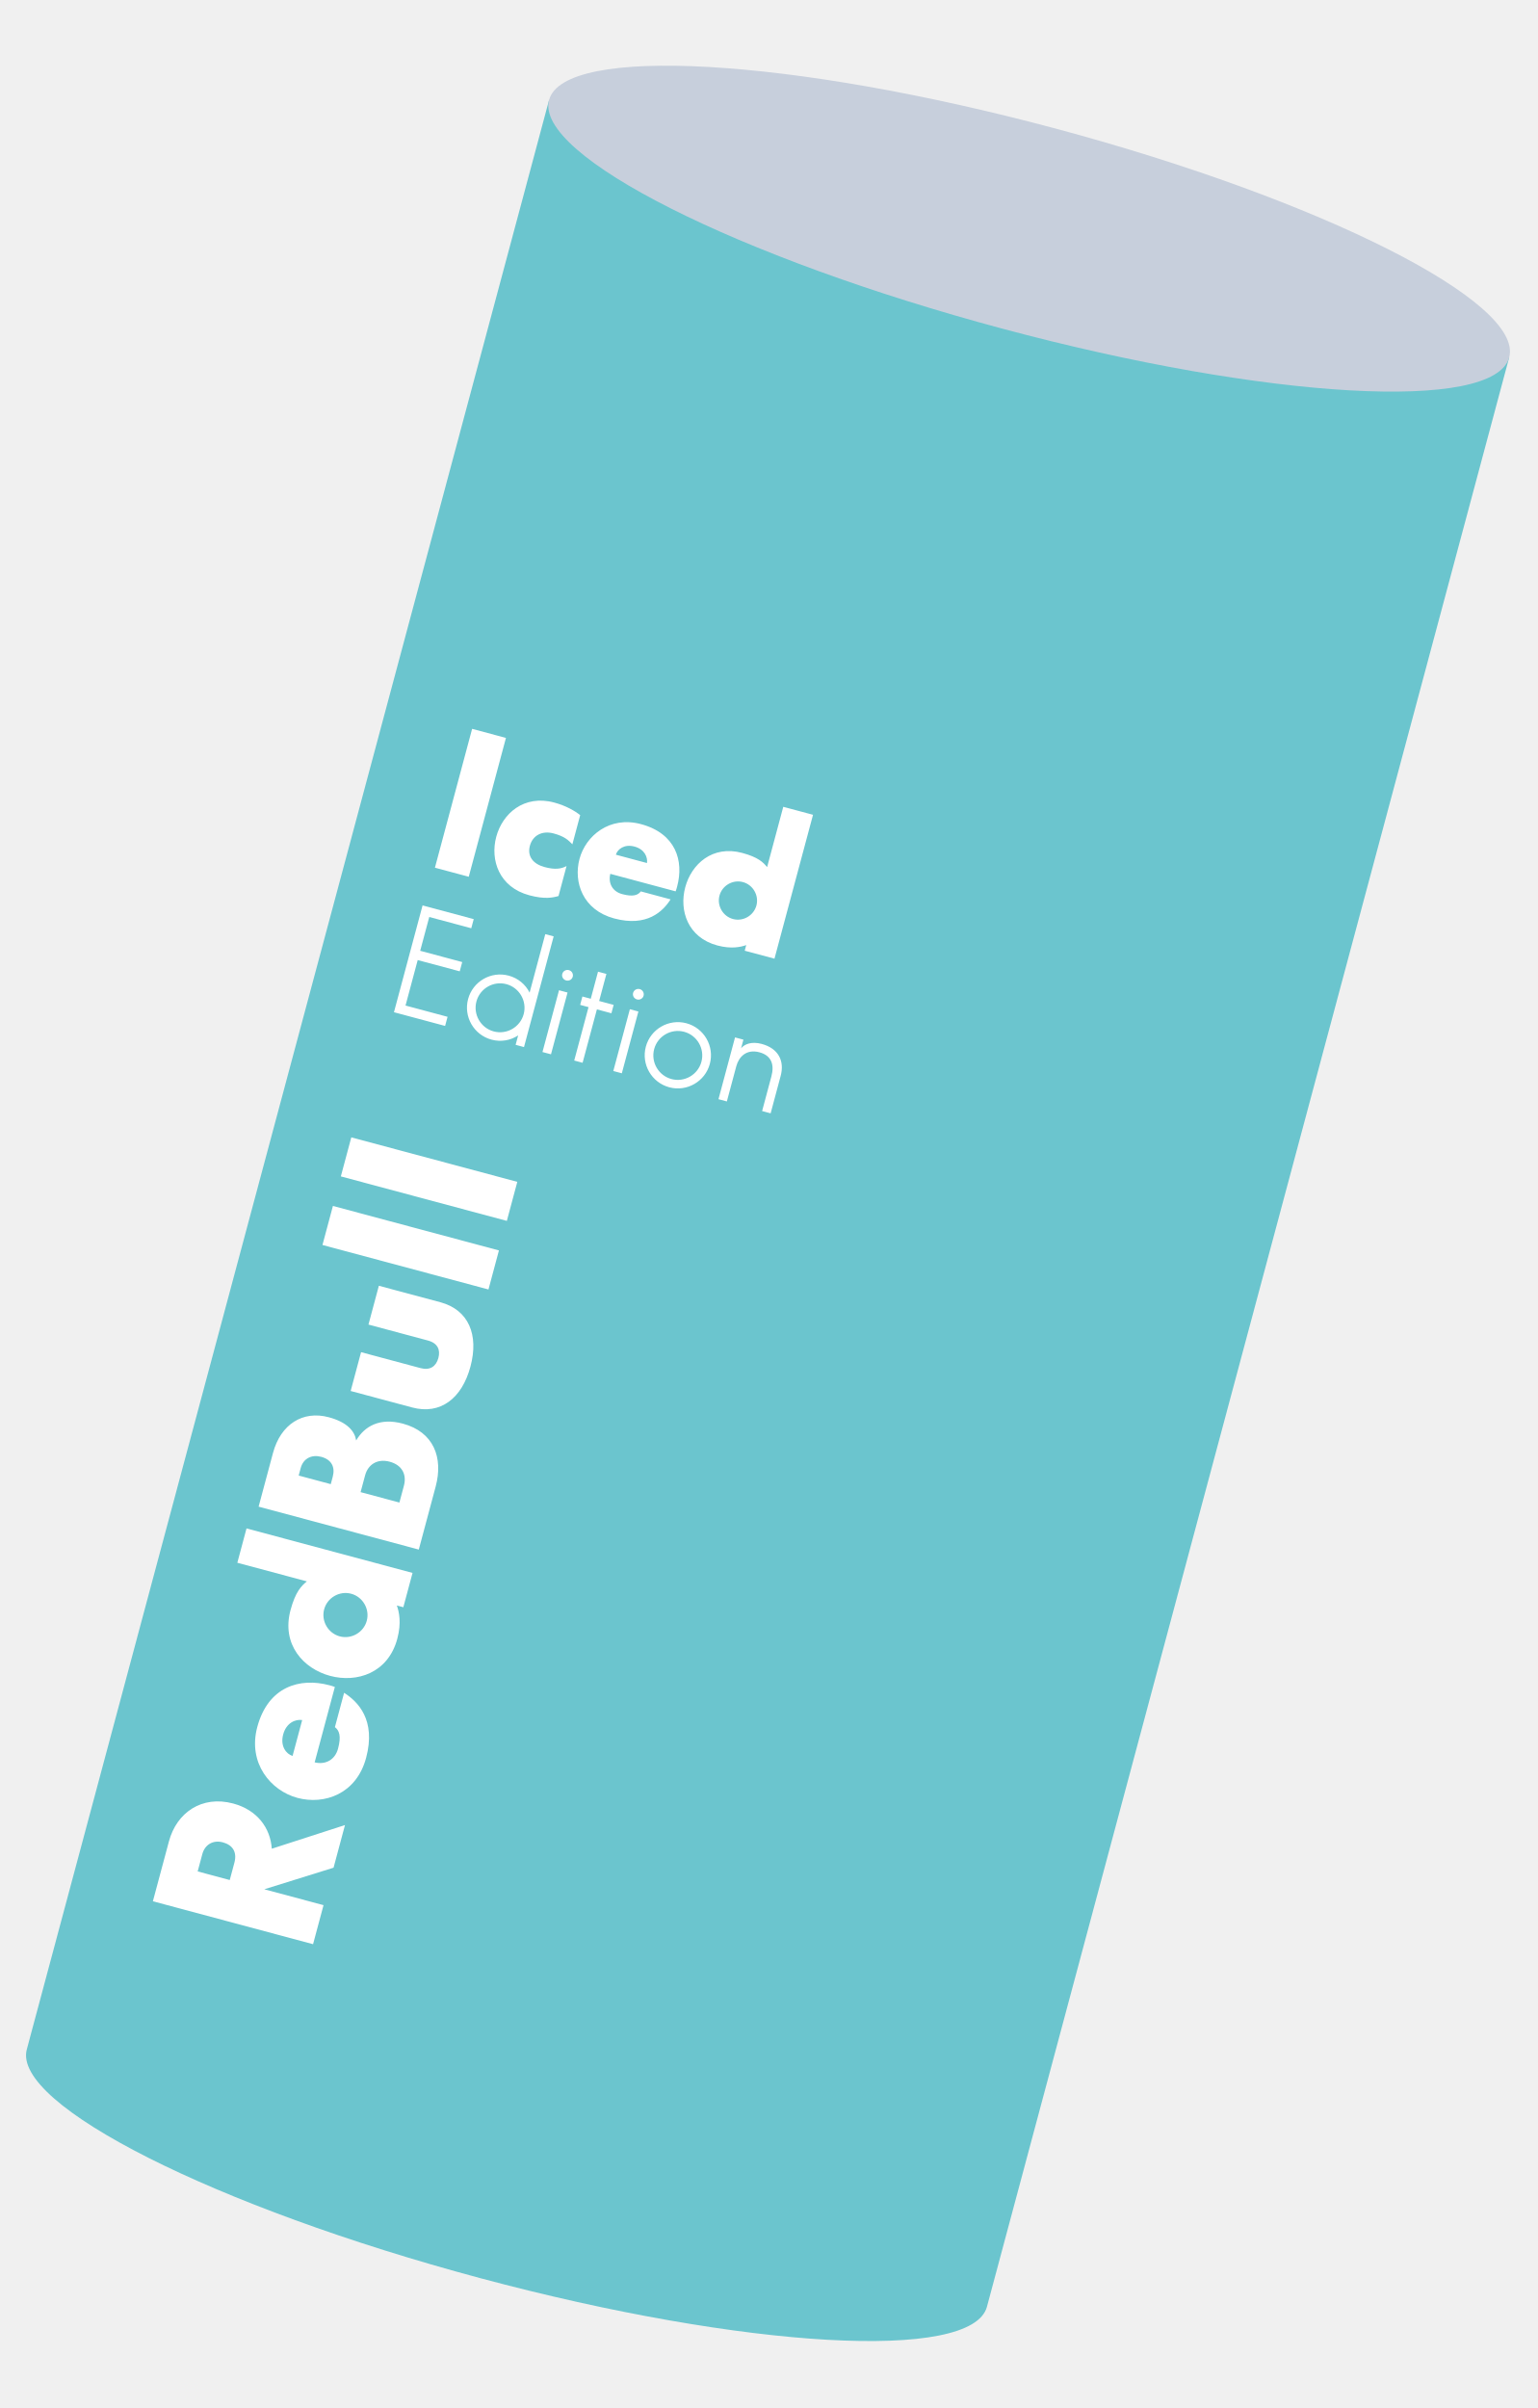
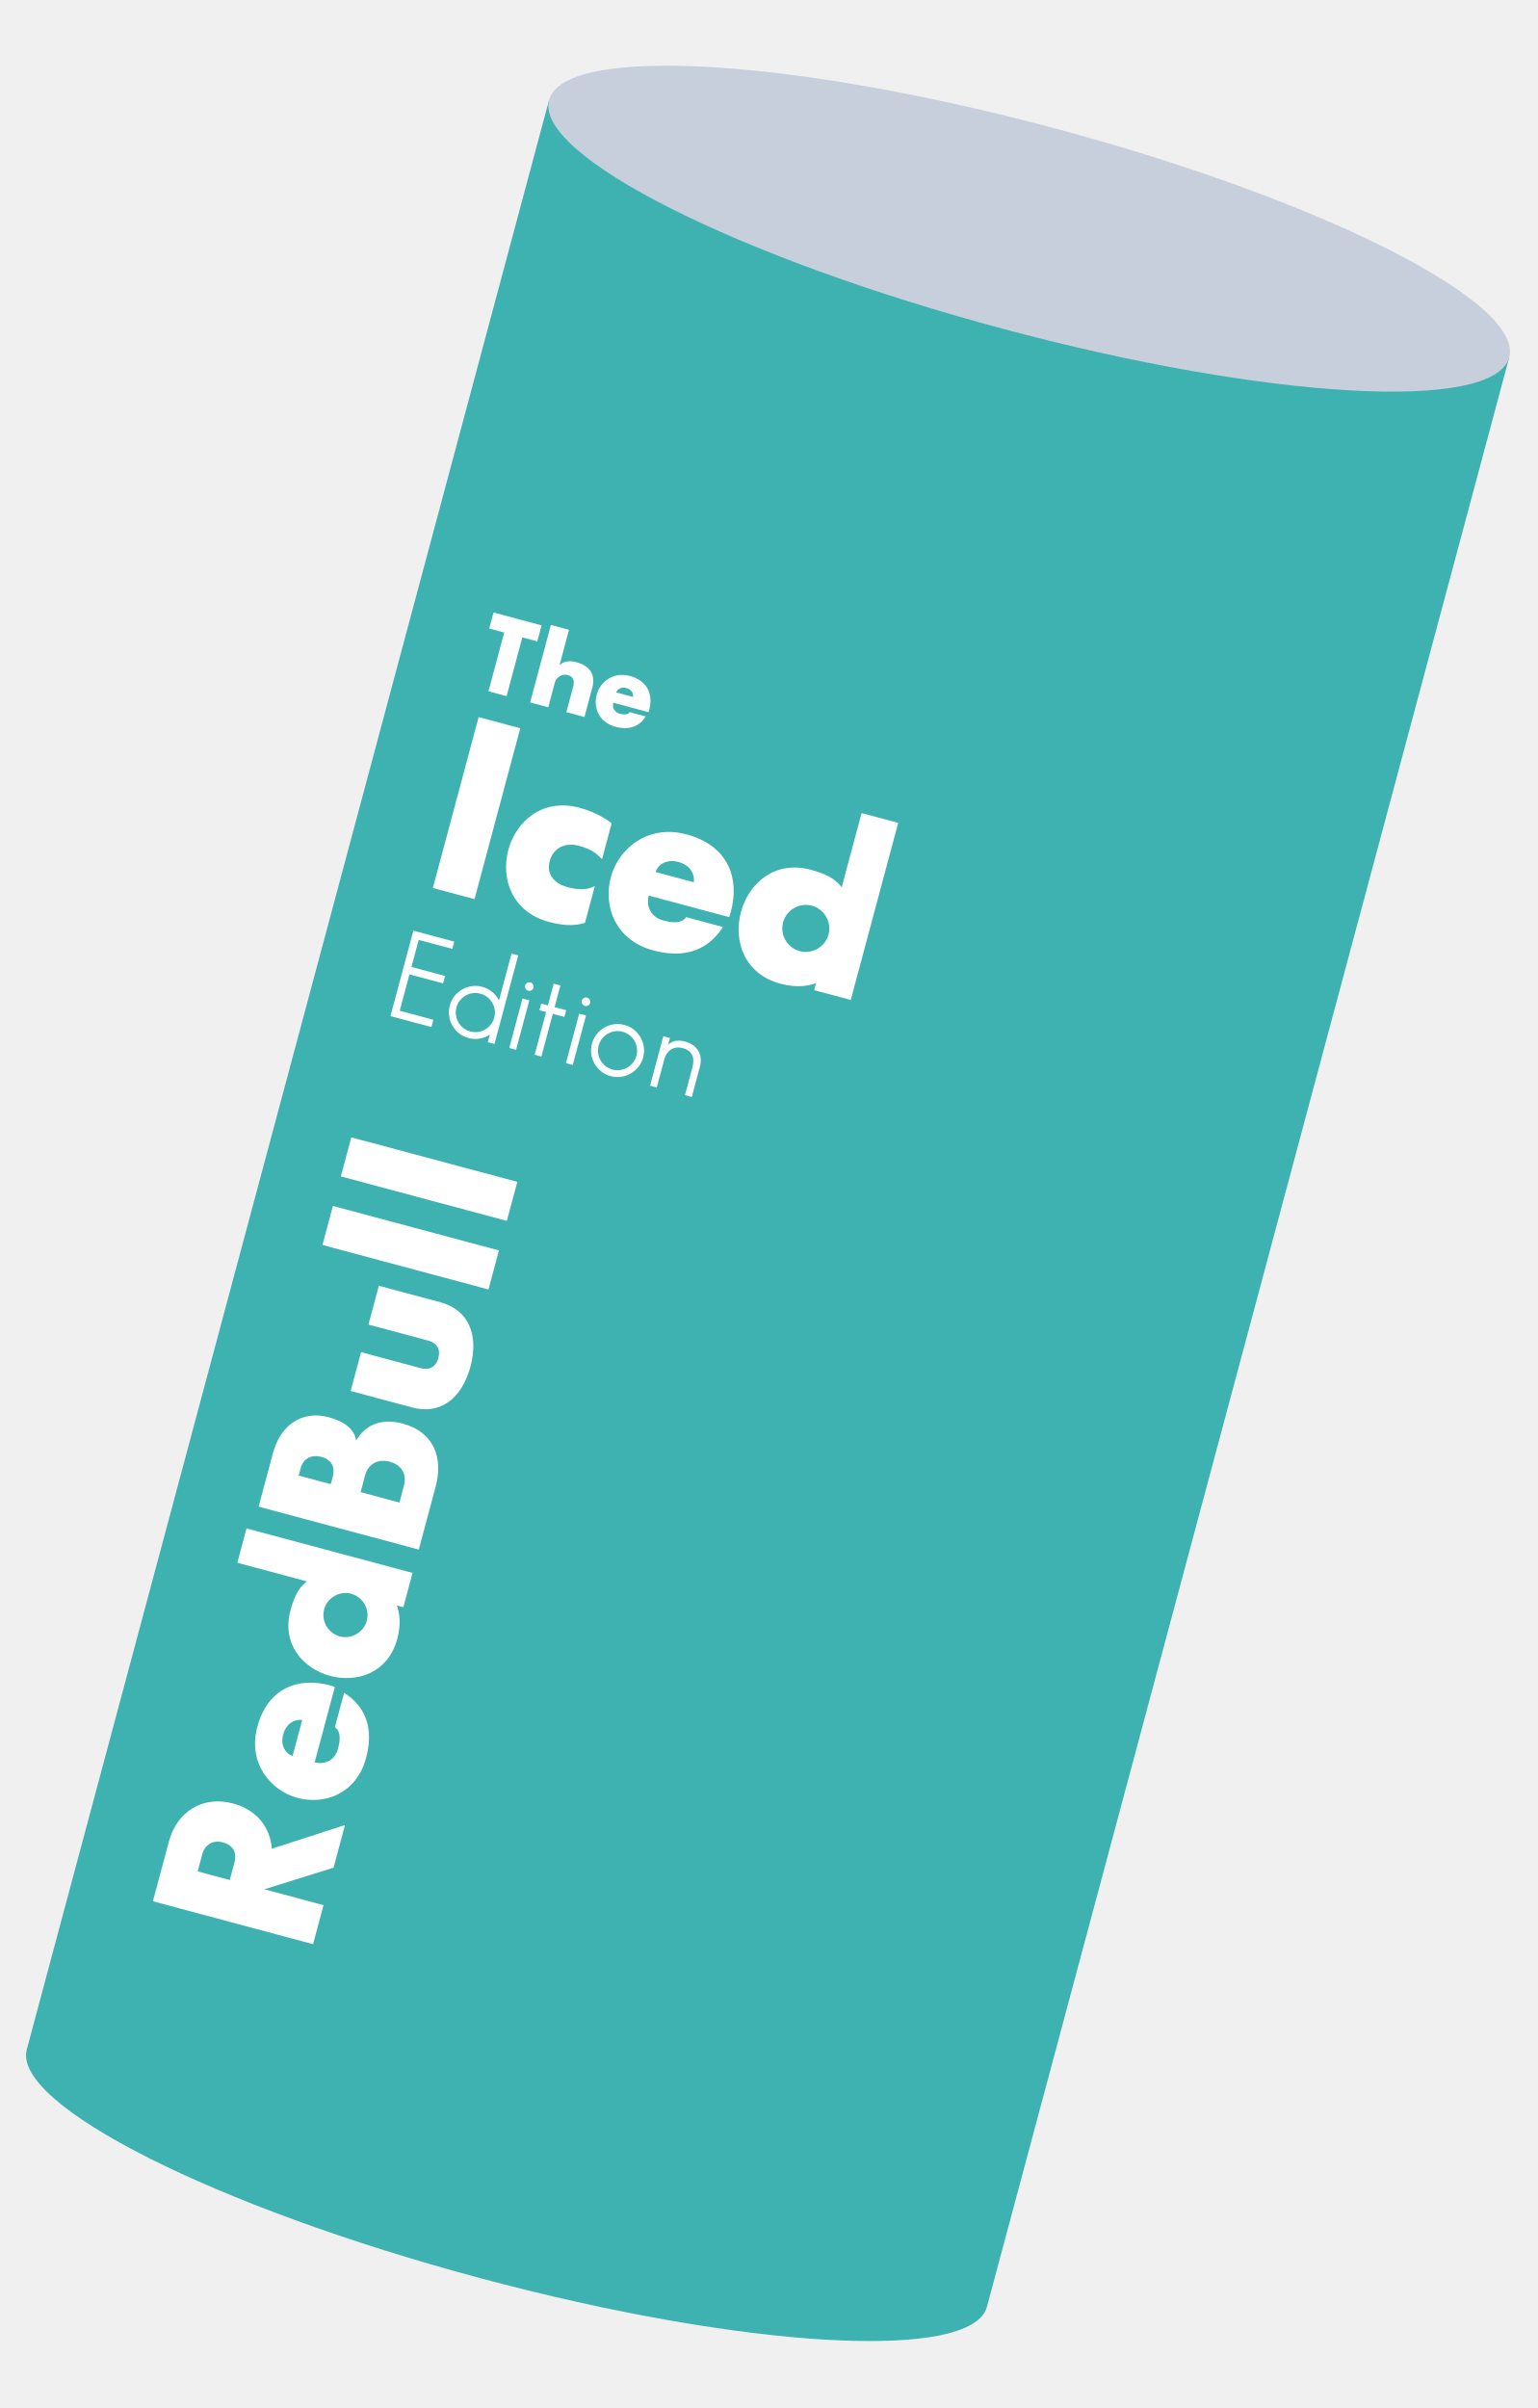
<svg xmlns="http://www.w3.org/2000/svg" width="993" height="1555" viewBox="0 0 993 1555" fill="none">
-   <path d="M637.428 1489.62C627.872 1525.28 481.305 1517 310.062 1471.12C138.819 1425.23 7.747 1359.12 17.304 1323.46L354.619 64.578L974.744 230.74L637.428 1489.62Z" fill="#6BC5CE" />
+   <path d="M637.428 1489.62C627.872 1525.28 481.305 1517 310.062 1471.12C138.819 1425.23 7.747 1359.12 17.304 1323.46L354.619 64.578L974.744 230.74L637.428 1489.62Z" fill="#3DB2B1" />
  <ellipse cx="664.682" cy="147.66" rx="321" ry="66.857" transform="rotate(15 664.682 147.66)" fill="#C7CFDC" />
-   <path d="M302.75 566.179L280.9 560.325L304.924 470.667L326.773 476.522L302.75 566.179ZM342.225 546.206C340.408 552.986 344.33 557.94 351.738 559.925C358.645 561.776 362.473 561.052 365.908 559.281L360.727 578.618C357.083 579.661 351.923 580.835 341.877 578.144C322.288 572.895 316.498 555.328 320.502 540.385C324.505 525.442 338.338 512.998 357.927 518.247C365.586 520.299 371.394 523.739 374.723 526.381L369.677 545.217C367.134 542.651 364.842 540.153 357.559 538.202C350.151 536.216 344.042 539.425 342.225 546.206ZM394.175 564.298C392.685 570.359 395.56 575.705 401.838 577.387C408.87 579.271 412.012 578.094 413.882 575.634L433.094 580.782C428.203 588.489 417.907 598.785 396.686 593.099C376.344 587.648 370.277 569.603 374.281 554.66C378.285 539.717 393.734 526.765 413.951 532.182C436.554 538.238 441.775 555.922 437.333 572.497C437.064 573.502 436.761 574.632 436.366 575.603L394.175 564.298ZM417.848 557.317C418.414 553.7 416.452 548.464 409.797 546.681C403.142 544.897 398.825 548.451 397.757 551.933L417.848 557.317ZM505.884 521.015L525.097 526.163L500.198 619.085L480.986 613.937L481.962 610.296C478.535 611.531 472.362 612.972 463.321 610.55C444.108 605.402 438.569 587.902 442.573 572.959C446.577 558.016 460.124 545.63 479.336 550.778C489.633 553.537 492.92 556.841 495.454 559.942L505.884 521.015ZM464.682 578.345C462.933 584.875 466.885 591.721 473.415 593.47C479.945 595.22 486.791 591.267 488.541 584.738C490.29 578.208 486.338 571.362 479.808 569.612C473.278 567.863 466.432 571.815 464.682 578.345Z" fill="white" />
-   <path d="M304.378 599.433L277.235 592.16L271.386 613.99L298.528 621.263L296.924 627.251L269.781 619.979L261.913 649.343L289.056 656.616L287.477 662.508L254.442 653.656L272.922 584.689L305.957 593.541L304.378 599.433ZM352.174 603.233L357.584 604.682L338.431 676.161L333.022 674.711L334.652 668.626C329.746 671.867 323.542 673 317.457 671.369C306.059 668.315 299.27 656.557 302.324 645.159C305.378 633.761 317.136 626.973 328.534 630.027C334.619 631.658 339.426 635.741 342.055 641.001L352.174 603.233ZM307.708 646.705C305.456 655.109 310.476 663.805 318.88 666.056C327.284 668.308 335.979 663.288 338.231 654.884C340.483 646.481 335.462 637.785 327.059 635.533C318.655 633.281 309.959 638.302 307.708 646.705ZM366.558 640.941L355.869 680.833L350.363 679.358L361.052 639.465L366.558 640.941ZM369.907 630.76C369.415 632.596 367.482 633.63 365.646 633.139C363.811 632.647 362.654 630.784 363.146 628.949C363.663 627.017 365.597 625.982 367.432 626.474C369.267 626.966 370.425 628.829 369.907 630.76ZM380.106 650.368L374.697 648.919L376.147 643.51L381.556 644.959L386.24 627.476L391.649 628.925L386.965 646.409L396.334 648.919L394.885 654.328L385.515 651.818L376.276 686.301L370.866 684.852L380.106 650.368ZM412.308 653.199L401.618 693.092L396.113 691.617L406.802 651.724L412.308 653.199ZM415.657 643.019C415.165 644.854 413.231 645.889 411.396 645.397C409.561 644.905 408.403 643.042 408.895 641.207C409.413 639.275 411.346 638.241 413.182 638.732C415.017 639.224 416.174 641.087 415.657 643.019ZM458.46 686.996C455.405 698.394 443.648 705.182 432.25 702.128C420.852 699.074 414.064 687.316 417.118 675.918C420.172 664.52 431.93 657.732 443.327 660.786C454.725 663.84 461.514 675.598 458.46 686.996ZM422.501 677.464C420.249 685.868 425.27 694.563 433.674 696.815C442.077 699.067 450.773 694.046 453.024 685.643C455.276 677.239 450.256 668.544 441.852 666.292C433.449 664.04 424.753 669.061 422.501 677.464ZM464.041 709.818L474.73 669.925L480.139 671.374L478.638 676.977C480.696 674.319 485.362 672.36 491.93 674.12C503.135 677.122 506.681 685.526 504.222 694.702L497.726 718.947L492.22 717.472L498.224 695.062C500.269 687.432 498.208 681.6 490.481 679.529C481.981 677.251 477.137 682.579 475.532 688.568L469.45 711.267L464.041 709.818Z" fill="white" />
+   <path d="M349.789 403.843L347.017 414.188L337.348 411.597L327.184 449.529L315.487 446.395L325.651 408.463L315.982 405.872L318.754 395.527L349.789 403.843ZM342.391 453.604L355.798 403.569L367.495 406.703L361.353 429.624C363.597 427.472 366.845 426.168 372.254 427.617C381.179 430.009 384.748 435.893 382.519 444.21L377.483 463.007L365.785 459.872L370.115 443.712C371.13 439.926 370.755 436.999 366.495 435.858C362.573 434.807 359.107 438.009 358.454 440.443L354.088 456.738L342.391 453.604ZM396.106 453.793C395.304 457.056 396.852 459.935 400.233 460.841C404.019 461.855 405.711 461.222 406.718 459.897L417.063 462.669C414.429 466.819 408.885 472.363 397.458 469.301C386.505 466.366 383.238 456.65 385.394 448.603C387.55 440.557 395.869 433.583 406.755 436.5C418.925 439.761 421.737 449.283 419.345 458.208C419.2 458.749 419.037 459.357 418.825 459.88L396.106 453.793ZM408.853 450.034C409.158 448.086 408.101 445.267 404.518 444.307C400.934 443.346 398.61 445.26 398.035 447.135L408.853 450.034Z" fill="white" />
+   <path d="M306.456 580.631L279.565 573.425L309.132 463.078L336.024 470.283L306.456 580.631ZM355.042 556.048C352.805 564.393 357.632 570.49 366.75 572.934C375.25 575.211 379.962 574.32 384.19 572.14L377.813 595.941C373.328 597.224 366.977 598.669 354.613 595.356C330.504 588.896 323.377 567.275 328.305 548.884C333.233 530.493 350.257 515.177 374.366 521.637C383.794 524.163 390.941 528.397 395.04 531.649L388.828 554.831C385.698 551.673 382.878 548.599 373.914 546.197C364.796 543.754 357.278 547.702 355.042 556.048ZM418.98 578.315C417.146 585.775 420.684 592.354 428.411 594.425C437.066 596.744 440.933 595.295 443.235 592.268L466.881 598.604C460.861 608.089 448.189 620.761 422.07 613.763C397.034 607.054 389.567 584.845 394.495 566.454C399.423 548.063 418.437 532.12 443.319 538.788C471.138 546.242 477.564 568.006 472.098 588.407C471.766 589.643 471.394 591.034 470.908 592.229L418.98 578.315ZM448.116 569.723C448.812 565.272 446.398 558.827 438.207 556.632C430.016 554.438 424.702 558.812 423.388 563.097L448.116 569.723ZM556.468 525.044L580.114 531.38L549.47 645.746L525.824 639.41L527.025 634.928C522.808 636.448 515.21 638.222 504.082 635.241C480.436 628.905 473.619 607.366 478.546 588.975C483.474 570.584 500.148 555.34 523.794 561.676C536.467 565.072 540.512 569.137 543.631 572.954L556.468 525.044ZM505.758 595.604C503.605 603.64 508.47 612.067 516.506 614.22C524.543 616.373 532.969 611.509 535.122 603.472C537.276 595.436 532.411 587.009 524.374 584.856C516.338 582.703 507.911 587.567 505.758 595.604Z" fill="white" />
+   <path d="M292.127 612.779L270.413 606.96L265.734 624.424L287.448 630.243L286.164 635.034L264.45 629.215L258.156 652.707L279.87 658.525L278.607 663.239L252.179 656.157L266.963 600.984L293.39 608.065L292.127 612.779ZM330.365 615.819L334.692 616.978L319.37 674.161L315.042 673.002L316.347 668.133C312.422 670.726 307.458 671.632 302.59 670.328C293.472 667.884 288.041 658.478 290.485 649.36C292.928 640.242 302.334 634.811 311.452 637.254C316.32 638.559 320.166 641.825 322.269 646.033L330.365 615.819ZM294.791 650.597C292.99 657.32 297.006 664.276 303.729 666.078C310.452 667.879 317.408 663.863 319.21 657.14C321.011 650.417 316.995 643.46 310.272 641.659C303.549 639.858 296.593 643.874 294.791 650.597ZM341.872 645.985L333.32 677.899L328.916 676.719L337.467 644.805L341.872 645.985ZM344.551 637.841C344.157 639.309 342.61 640.137 341.142 639.743C339.674 639.35 338.748 637.86 339.141 636.391C339.556 634.846 341.103 634.018 342.571 634.411C344.039 634.805 344.965 636.295 344.551 637.841ZM352.71 653.527L348.383 652.368L349.542 648.04L353.87 649.2L357.617 635.213L361.945 636.373L358.197 650.359L365.692 652.368L364.533 656.695L357.037 654.687L349.646 682.273L345.318 681.114L352.71 653.527ZM378.471 655.792L369.92 687.706L365.515 686.526L374.066 654.611L378.471 655.792ZM381.15 647.648C380.757 649.116 379.21 649.944 377.742 649.55C376.273 649.157 375.348 647.666 375.741 646.198C376.155 644.653 377.702 643.825 379.17 644.218C380.639 644.612 381.564 646.102 381.15 647.648ZM415.393 682.829C412.949 691.947 403.543 697.378 394.425 694.935C385.307 692.491 379.876 683.085 382.319 673.967C384.763 664.849 394.169 659.418 403.287 661.861C412.405 664.305 417.836 673.711 415.393 682.829ZM386.626 675.204C384.825 681.927 388.841 688.883 395.564 690.685C402.287 692.486 409.243 688.47 411.045 681.747C412.846 675.024 408.83 668.067 402.107 666.266C395.384 664.465 388.427 668.481 386.626 675.204ZM419.857 701.087L428.409 669.172L432.736 670.332L431.535 674.814C433.182 672.688 436.915 671.12 442.169 672.528C451.133 674.93 453.97 681.653 452.002 688.994L446.805 708.39L442.401 707.21L447.204 689.282C448.84 683.178 447.192 678.512 441.01 676.856C434.21 675.034 430.334 679.296 429.051 684.087L424.185 702.246L419.857 701.087Z" fill="white" />
  <path d="M208.951 1230.28L202.196 1255.49L98.745 1227.77L109.111 1189.09C114.08 1170.54 130.317 1159.21 150.601 1164.64C166.104 1168.8 174.641 1180.4 175.543 1193.84L222.81 1178.56L215.434 1206.09L170.7 1220.03L208.951 1230.28ZM148.387 1214.05L151.377 1202.9C153.318 1195.65 149.97 1191.34 143.885 1189.71C137.799 1188.08 132.366 1190.97 130.657 1197.35L127.668 1208.5L148.387 1214.05ZM203.224 1138.06C210.218 1139.78 216.386 1136.46 218.327 1129.22C220.501 1121.1 219.143 1117.48 216.305 1115.32L222.245 1093.15C231.137 1098.8 243.018 1110.68 236.456 1135.16C230.167 1158.64 209.346 1165.63 192.104 1161.01C174.863 1156.39 159.917 1138.57 166.167 1115.24C173.155 1089.16 193.56 1083.14 212.685 1088.26C213.844 1088.57 215.148 1088.92 216.269 1089.38L203.224 1138.06ZM195.169 1110.75C190.996 1110.09 184.954 1112.36 182.897 1120.04C180.839 1127.71 184.94 1132.7 188.958 1133.93L195.169 1110.75ZM153.283 1009.17L159.223 986.997L266.441 1015.73L260.501 1037.89L256.299 1036.77C257.724 1040.72 259.387 1047.85 256.592 1058.28C250.652 1080.45 230.46 1086.84 213.218 1082.22C195.976 1077.6 181.685 1061.97 187.625 1039.8C190.809 1027.92 194.62 1024.12 198.199 1021.2L153.283 1009.17ZM219.433 1056.71C226.967 1058.72 234.866 1054.16 236.885 1046.63C238.904 1039.1 234.343 1031.2 226.809 1029.18C219.275 1027.16 211.375 1031.72 209.356 1039.25C207.338 1046.79 211.898 1054.69 219.433 1056.71ZM212.315 915.198C224.486 918.459 229.117 924.359 230.037 930.196C235.469 920.936 245.35 915.353 260.129 919.313C280.124 924.671 286.394 941.259 281.386 959.95L270.477 1000.66L167.026 972.944L176.305 938.315C181.313 919.625 195.653 910.733 212.315 915.198ZM213.626 958.409L214.907 953.628C216.615 947.253 214.002 942.515 207.482 940.768C201.397 939.138 195.896 941.701 194.188 948.076L192.907 952.858L213.626 958.409ZM257.962 970.289L260.873 959.423C262.737 952.468 259.933 946.126 251.674 943.913C243.705 941.778 237.671 945.752 235.808 952.706L232.896 963.573L257.962 970.289ZM233.2 873.187L271.595 883.475C277.826 885.145 281.694 882.299 283.13 876.938C284.528 871.722 282.746 867.362 276.371 865.654L237.975 855.366L244.691 830.3L284.391 840.938C302.647 845.829 309.362 861.916 303.849 882.49C298.337 903.064 284.439 913.782 266.183 908.891L226.483 898.253L233.2 873.187ZM322.239 807.483L315.484 832.694L208.266 803.965L215.021 778.755L322.239 807.483ZM334.106 763.196L327.351 788.407L220.133 759.678L226.888 734.467L334.106 763.196Z" fill="white" />
</svg>
